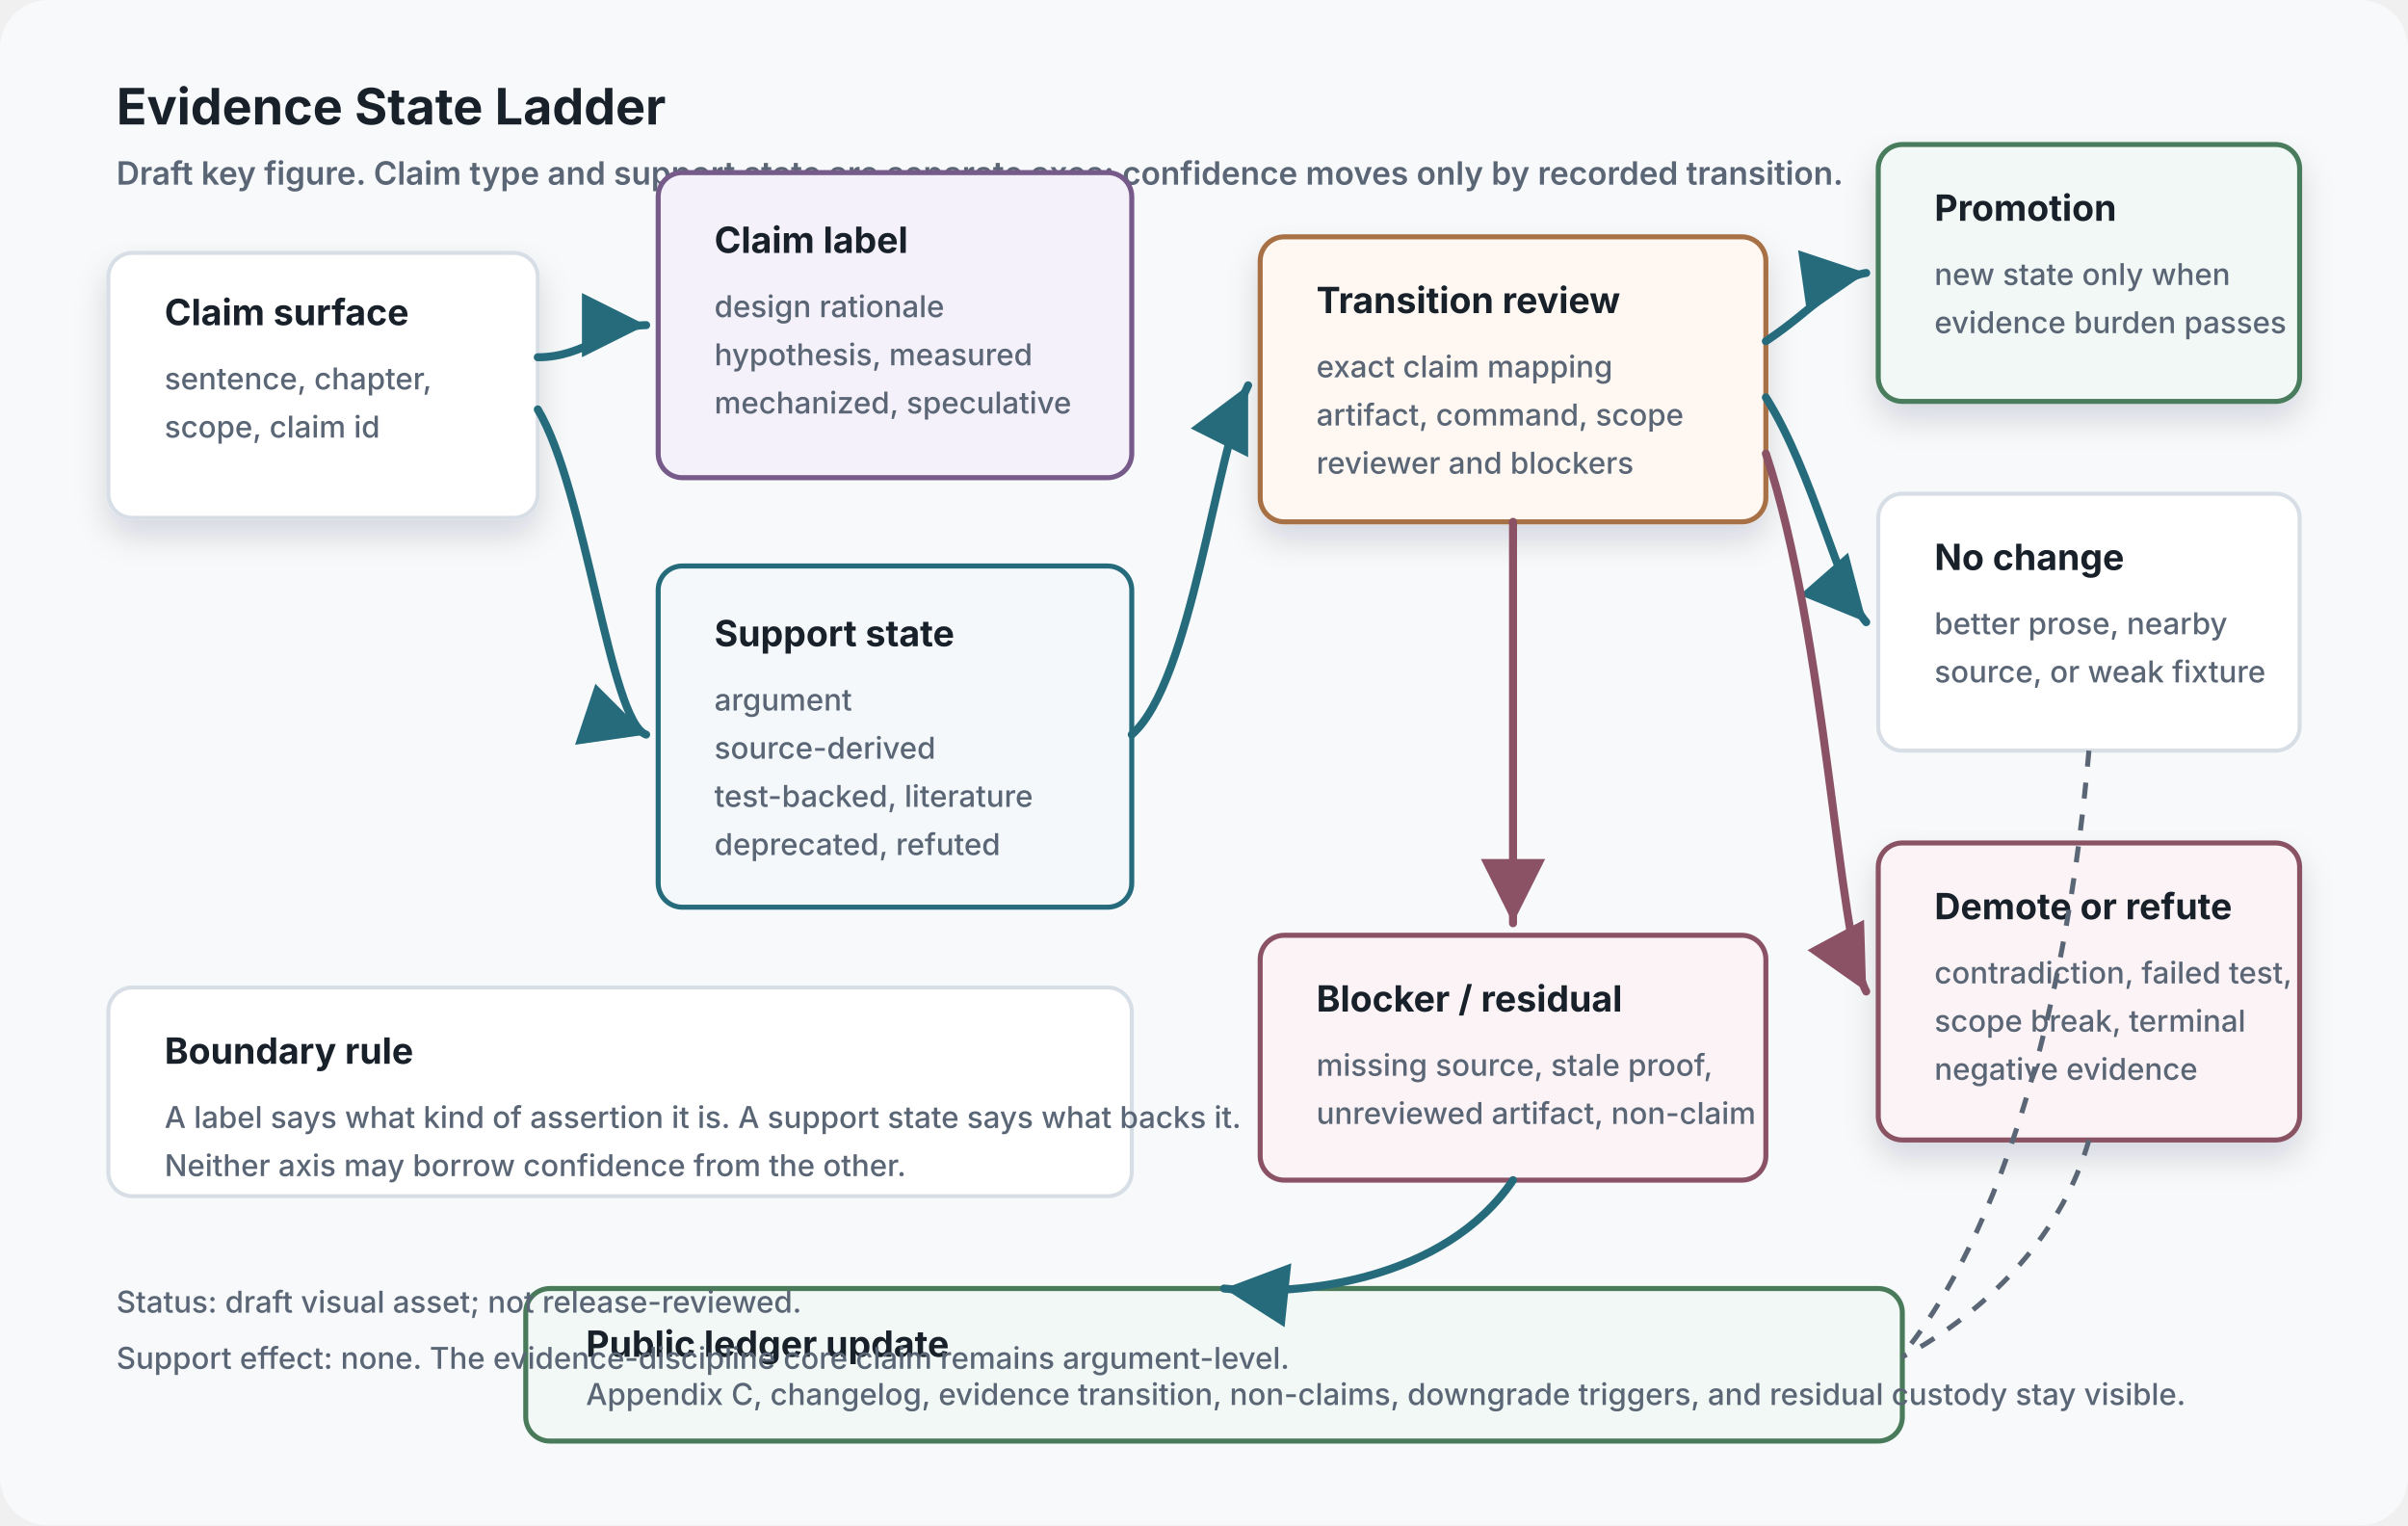
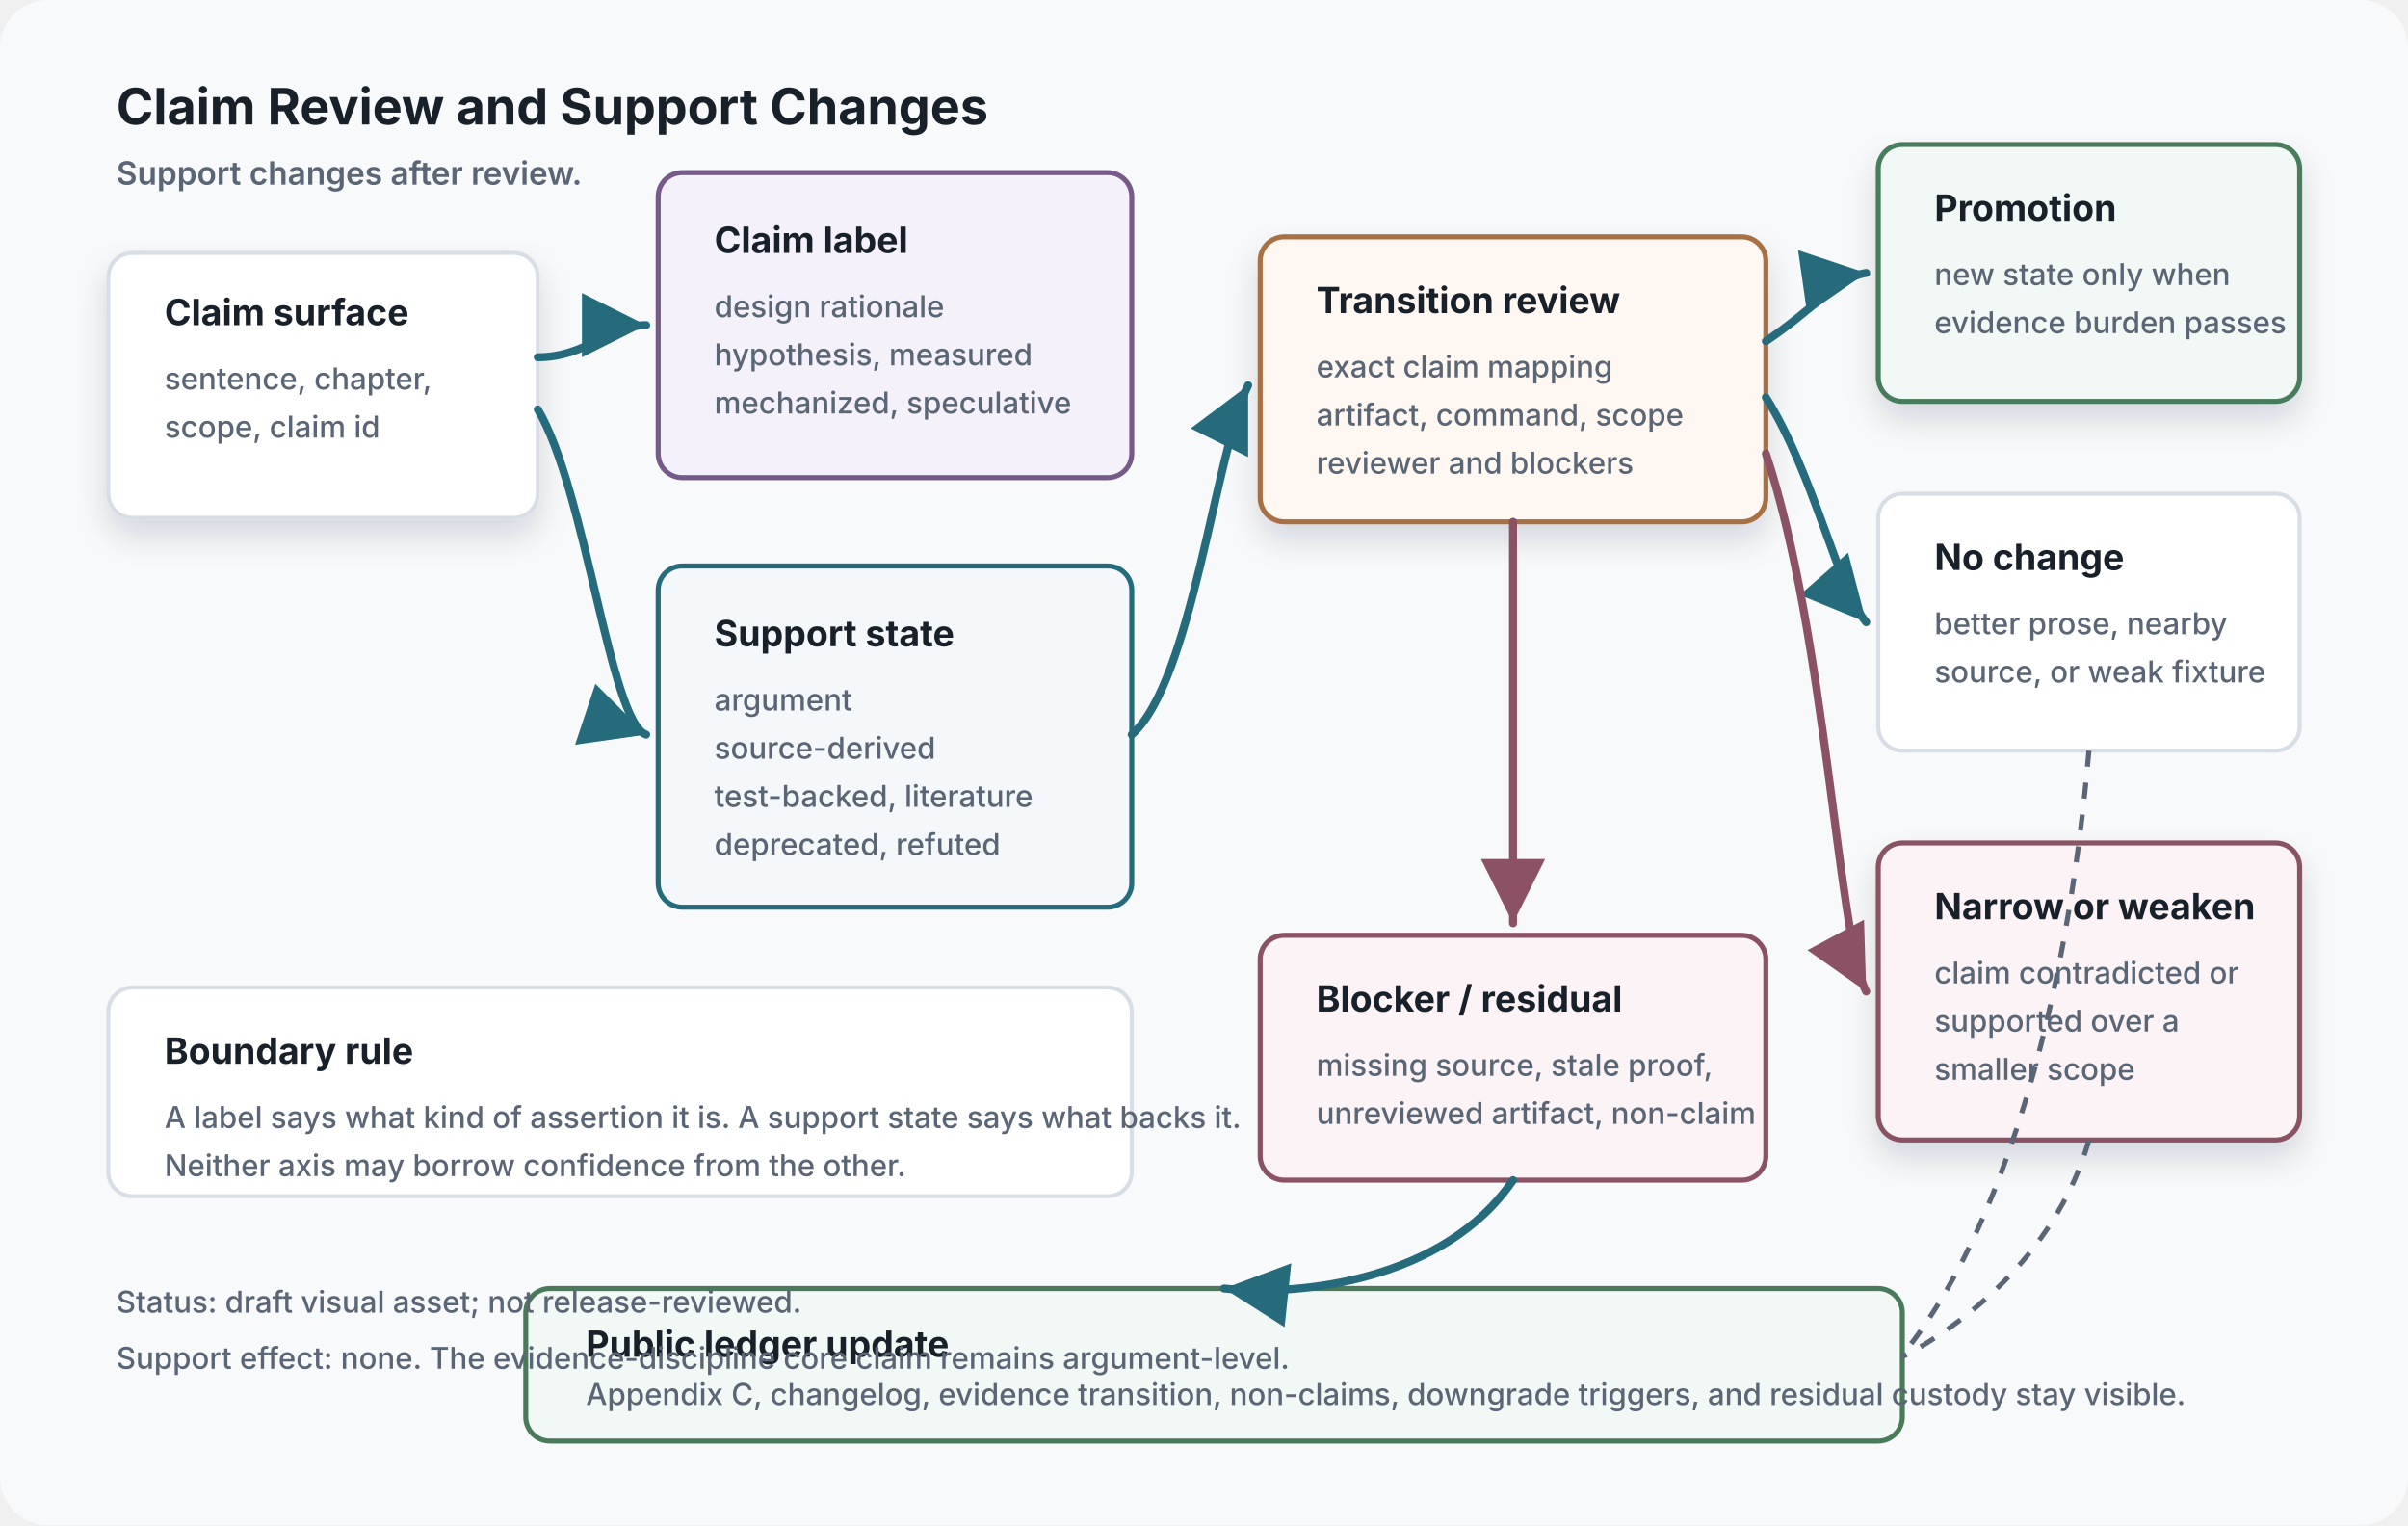
<svg xmlns="http://www.w3.org/2000/svg" viewBox="0 0 1200 760" role="img" aria-labelledby="title desc">
  <defs>
    <marker id="arrow-teal" markerWidth="12" markerHeight="12" refX="10" refY="6" orient="auto" markerUnits="strokeWidth">
      <path d="M2,2 L10,6 L2,10 Z" fill="#256b7c" />
    </marker>
    <marker id="arrow-rose" markerWidth="12" markerHeight="12" refX="10" refY="6" orient="auto" markerUnits="strokeWidth">
      <path d="M2,2 L10,6 L2,10 Z" fill="#8a5264" />
    </marker>
    <filter id="soft-shadow" x="-10%" y="-10%" width="120%" height="130%">
      <feDropShadow dx="0" dy="8" stdDeviation="8" flood-color="#18202a" flood-opacity="0.14" />
    </filter>
    <style>
      .bg { fill: #f7f9fb; }
      .panel { fill: #ffffff; stroke: #d8dee6; stroke-width: 2; }
      .labelBox { fill: #f5f1fa; stroke: #765a8a; stroke-width: 2.5; }
      .stateBox { fill: #f4f8fa; stroke: #256b7c; stroke-width: 2.5; }
      .gate { fill: #fff8f2; stroke: #a86f45; stroke-width: 2.5; }
      .bad { fill: #fbf3f5; stroke: #8a5264; stroke-width: 2.5; }
      .ledger { fill: #f2f8f5; stroke: #497b5b; stroke-width: 2.5; }
      .ink { fill: #18202a; font-family: ui-sans-serif, -apple-system, BlinkMacSystemFont, "Segoe UI", sans-serif; }
      .muted { fill: #5a6675; font-family: ui-sans-serif, -apple-system, BlinkMacSystemFont, "Segoe UI", sans-serif; }
      .label { font-size: 25px; font-weight: 750; }
      .small { font-size: 18px; font-weight: 650; }
      .tiny { font-size: 15px; font-weight: 550; }
      .caption { font-size: 16px; font-weight: 600; }
      .line { fill: none; stroke: #256b7c; stroke-width: 4; stroke-linecap: round; stroke-linejoin: round; marker-end: url(#arrow-teal); }
      .rose { fill: none; stroke: #8a5264; stroke-width: 4; stroke-linecap: round; stroke-linejoin: round; marker-end: url(#arrow-rose); }
      .dash { fill: none; stroke: #5a6675; stroke-width: 2.5; stroke-dasharray: 8 8; }
    </style>
  </defs>
  <rect class="bg" width="1200" height="760" rx="24" />
-   <text class="ink label" x="58" y="62">Evidence State Ladder</text>
-   <text class="muted caption" x="58" y="92">Draft key figure. Claim type and support state are separate axes; confidence moves only by recorded transition.</text>
+   <text class="ink label" x="58" y="62">Claim Review and Support Changes</text>
+   <text class="muted caption" x="58" y="92">Support changes after review.</text>
  <rect class="panel" x="54" y="126" width="214" height="132" rx="12" filter="url(#soft-shadow)" />
  <text class="ink small" x="82" y="162">Claim surface</text>
  <text class="muted tiny" x="82" y="194">sentence, chapter,</text>
  <text class="muted tiny" x="82" y="218">scope, claim id</text>
  <rect class="labelBox" x="328" y="86" width="236" height="152" rx="12" />
  <text class="ink small" x="356" y="126">Claim label</text>
  <text class="muted tiny" x="356" y="158">design rationale</text>
  <text class="muted tiny" x="356" y="182">hypothesis, measured</text>
  <text class="muted tiny" x="356" y="206">mechanized, speculative</text>
  <rect class="stateBox" x="328" y="282" width="236" height="170" rx="12" />
  <text class="ink small" x="356" y="322">Support state</text>
  <text class="muted tiny" x="356" y="354">argument</text>
  <text class="muted tiny" x="356" y="378">source-derived</text>
  <text class="muted tiny" x="356" y="402">test-backed, literature</text>
  <text class="muted tiny" x="356" y="426">deprecated, refuted</text>
  <rect class="gate" x="628" y="118" width="252" height="142" rx="12" filter="url(#soft-shadow)" />
  <text class="ink small" x="656" y="156">Transition review</text>
  <text class="muted tiny" x="656" y="188">exact claim mapping</text>
  <text class="muted tiny" x="656" y="212">artifact, command, scope</text>
  <text class="muted tiny" x="656" y="236">reviewer and blockers</text>
  <rect class="ledger" x="936" y="72" width="210" height="128" rx="12" filter="url(#soft-shadow)" />
  <text class="ink small" x="964" y="110">Promotion</text>
  <text class="muted tiny" x="964" y="142">new state only when</text>
  <text class="muted tiny" x="964" y="166">evidence burden passes</text>
  <rect class="panel" x="936" y="246" width="210" height="128" rx="12" />
  <text class="ink small" x="964" y="284">No change</text>
  <text class="muted tiny" x="964" y="316">better prose, nearby</text>
  <text class="muted tiny" x="964" y="340">source, or weak fixture</text>
  <rect class="bad" x="936" y="420" width="210" height="148" rx="12" filter="url(#soft-shadow)" />
-   <text class="ink small" x="964" y="458">Demote or refute</text>
-   <text class="muted tiny" x="964" y="490">contradiction, failed test,</text>
-   <text class="muted tiny" x="964" y="514">scope break, terminal</text>
-   <text class="muted tiny" x="964" y="538">negative evidence</text>
+   <text class="ink small" x="964" y="458">Narrow or weaken</text>
+   <text class="muted tiny" x="964" y="490">claim contradicted or</text>
+   <text class="muted tiny" x="964" y="514">supported over a</text>
+   <text class="muted tiny" x="964" y="538">smaller scope</text>
  <rect class="bad" x="628" y="466" width="252" height="122" rx="12" />
  <text class="ink small" x="656" y="504">Blocker / residual</text>
  <text class="muted tiny" x="656" y="536">missing source, stale proof,</text>
  <text class="muted tiny" x="656" y="560">unreviewed artifact, non-claim</text>
  <rect class="panel" x="54" y="492" width="510" height="104" rx="12" />
  <text class="ink small" x="82" y="530">Boundary rule</text>
  <text class="muted tiny" x="82" y="562">A label says what kind of assertion it is. A support state says what backs it.</text>
  <text class="muted tiny" x="82" y="586">Neither axis may borrow confidence from the other.</text>
  <rect class="ledger" x="262" y="642" width="686" height="76" rx="12" />
  <text class="ink small" x="292" y="676">Public ledger update</text>
  <text class="muted tiny" x="292" y="700">Appendix C, changelog, evidence transition, non-claims, downgrade triggers, and residual custody stay visible.</text>
  <path class="line" d="M268 178 C292 178,304 162,322 162" />
  <path class="line" d="M268 204 C292 244,304 360,322 366" />
  <path class="line" d="M564 366 C594 340,606 224,622 192" />
  <path class="line" d="M880 170 C904 154,916 138,930 136" />
  <path class="line" d="M880 198 C904 236,916 294,930 310" />
  <path class="rose" d="M880 226 C910 316,916 468,930 494" />
  <path class="rose" d="M754 260 C754 338,754 412,754 460" />
  <path class="line" d="M754 588 C720 638,648 646,610 642" />
  <path class="dash" d="M1041 568 C1020 642,948 676,948 676" />
  <path class="dash" d="M1041 374 C1020 610,944 676,948 676" />
  <text class="muted tiny" x="58" y="654">Status: draft visual asset; not release-reviewed.</text>
  <text class="muted tiny" x="58" y="682">Support effect: none. The evidence-discipline core claim remains argument-level.</text>
</svg>
